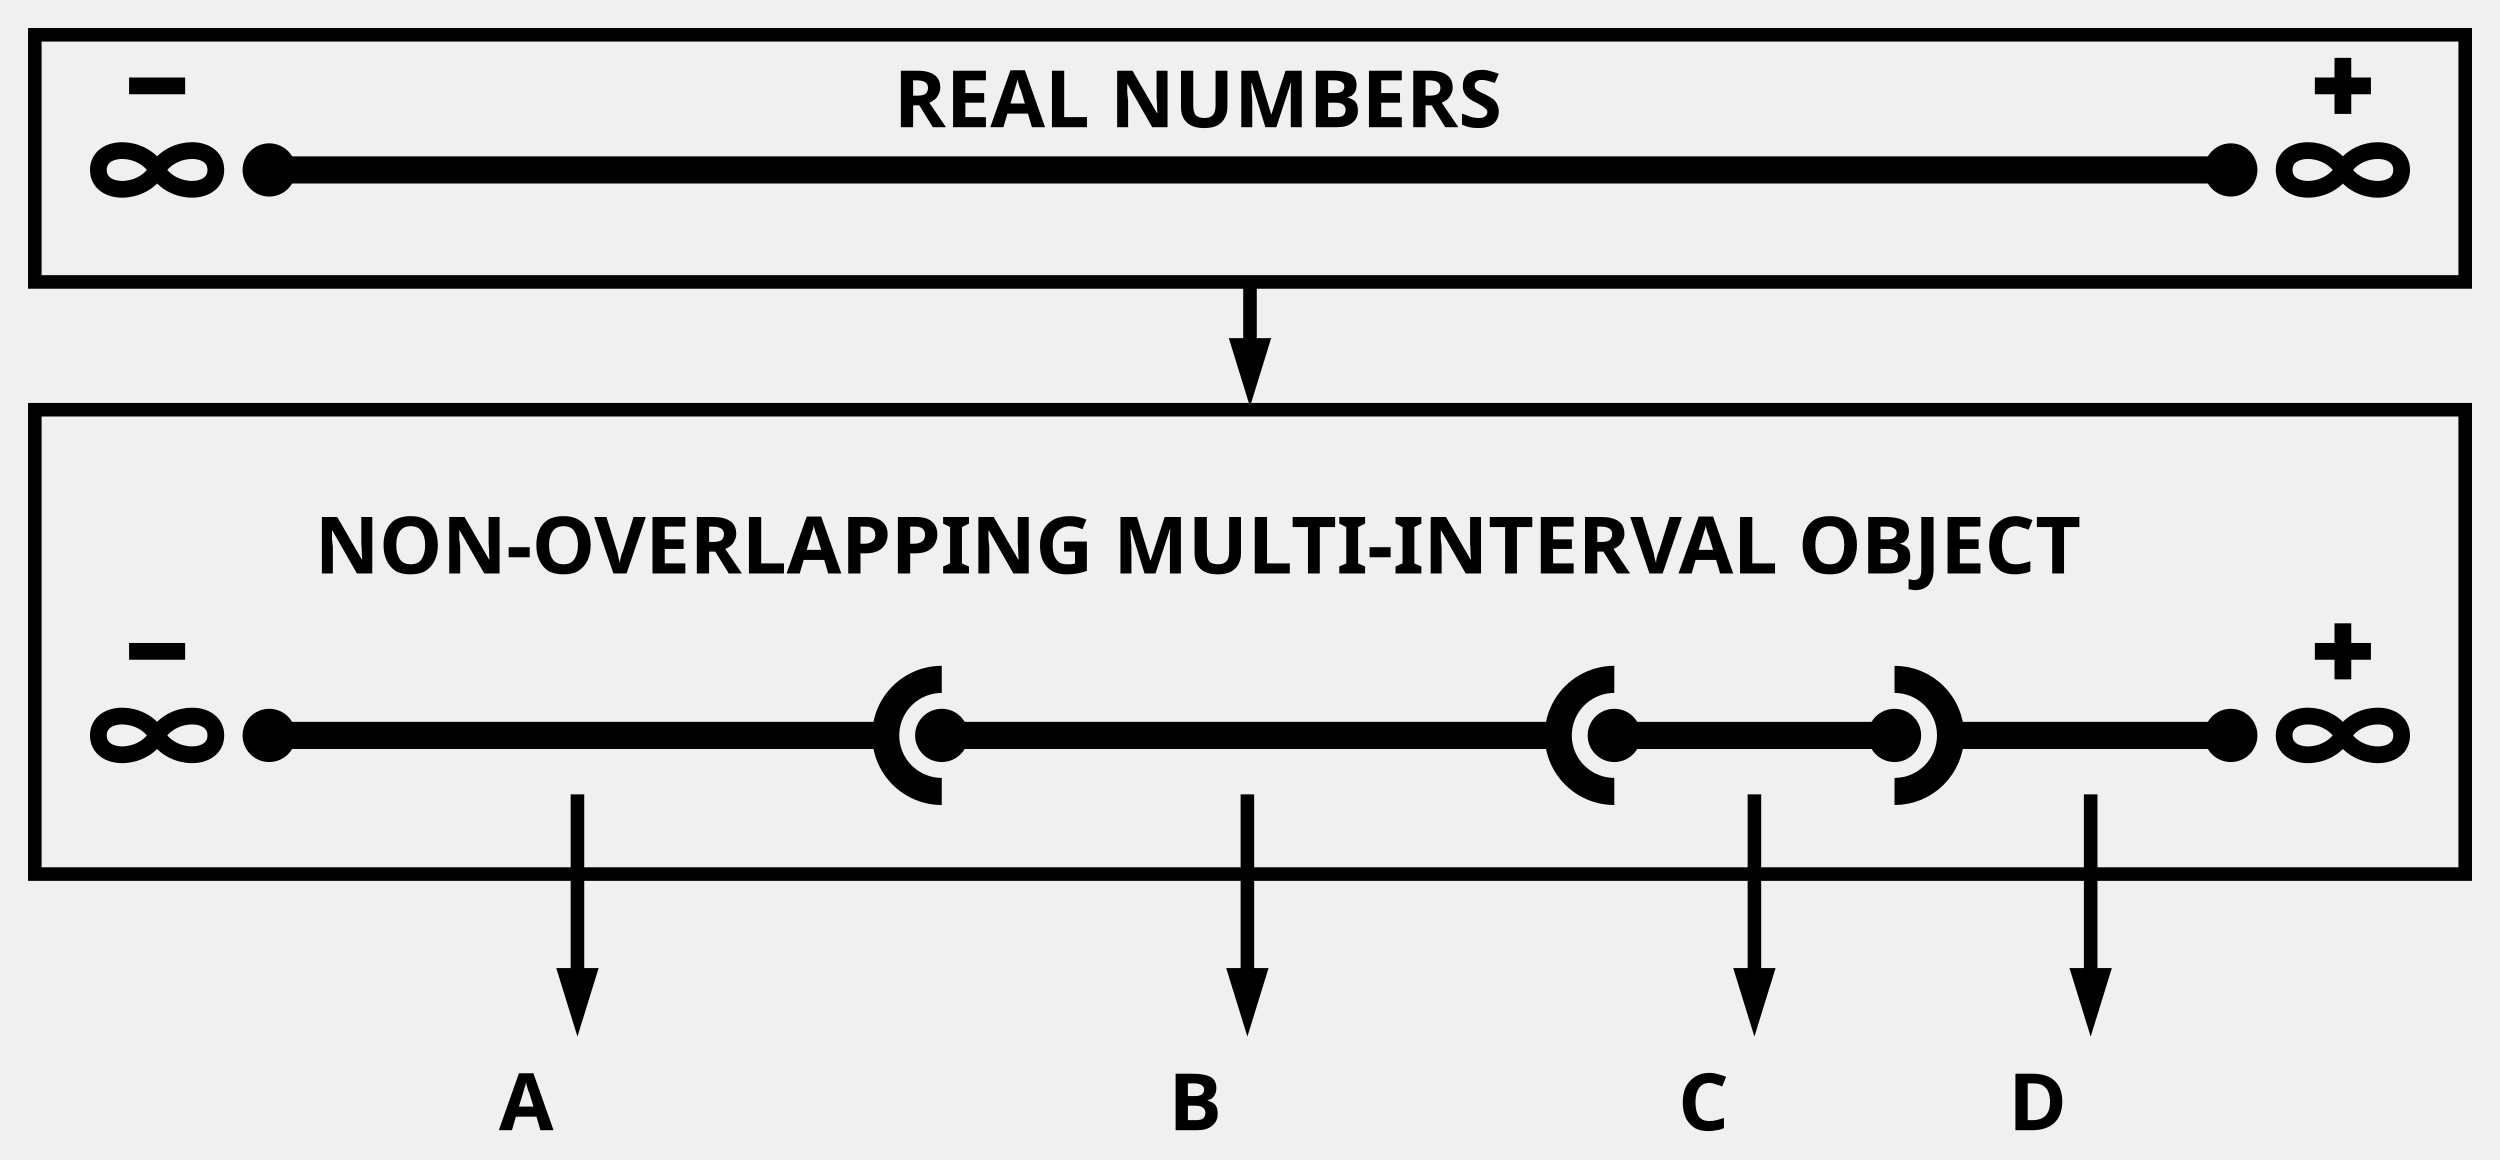
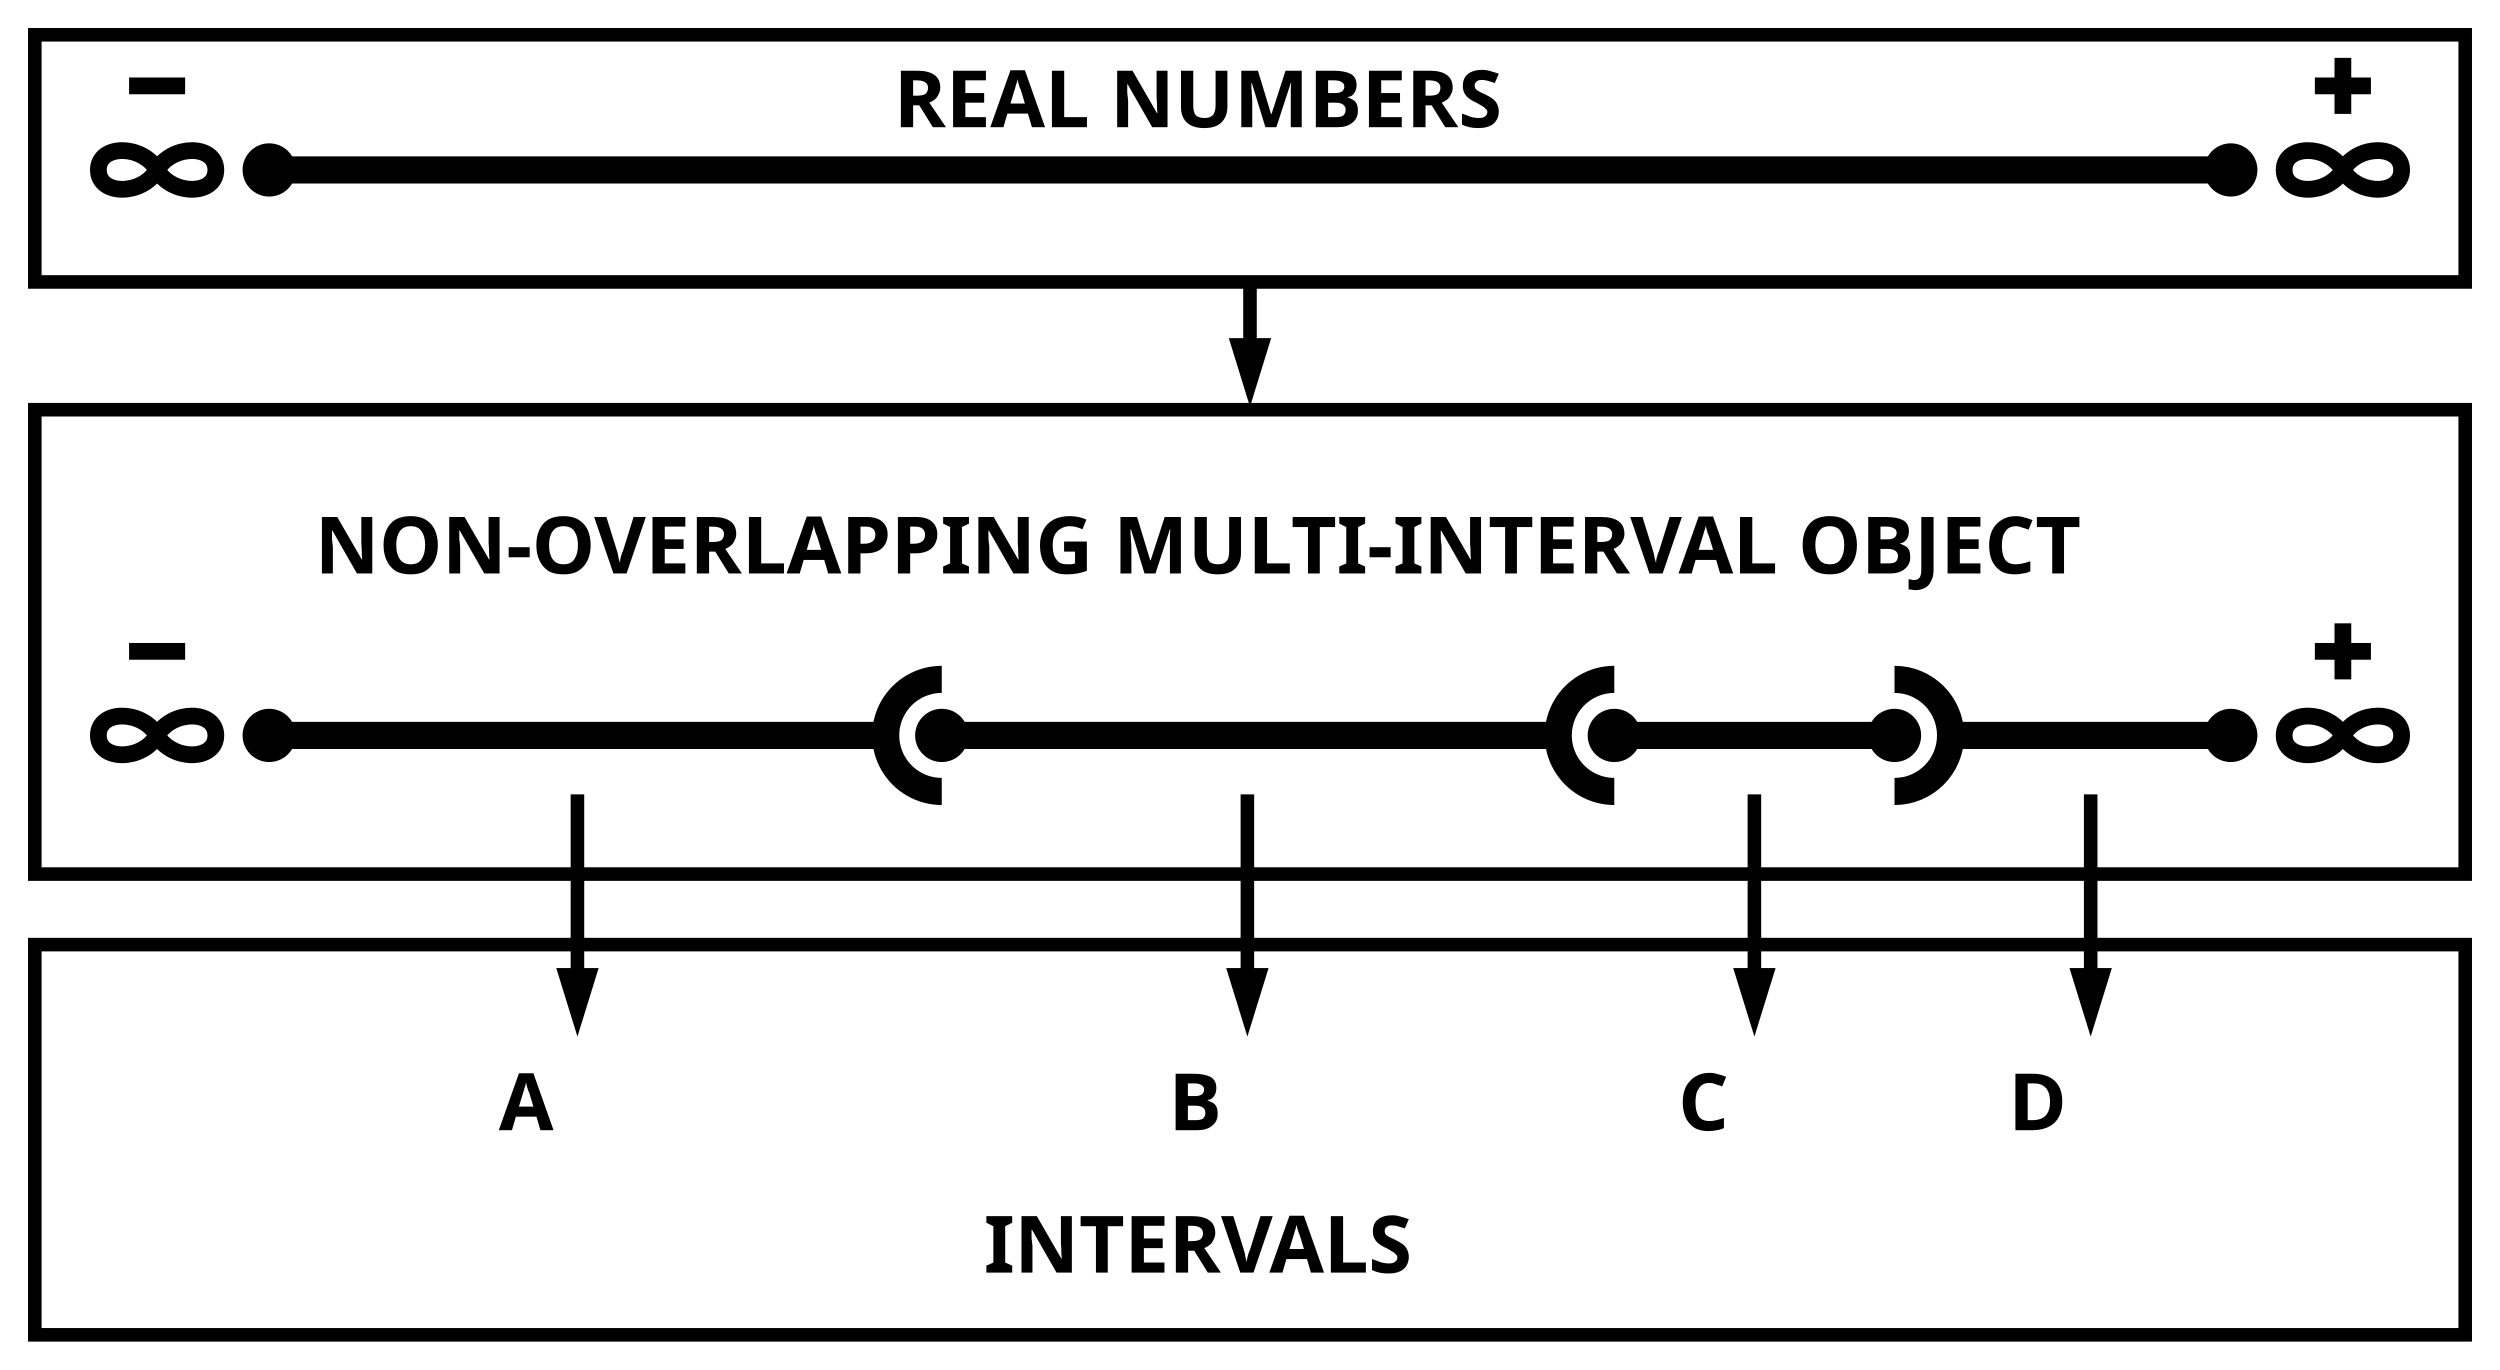
- <svg xmlns="http://www.w3.org/2000/svg" width="89.213mm" height="41.374mm" viewBox="0 0 89.213 41.374" version="1.1" id="svg969">
+ <svg xmlns="http://www.w3.org/2000/svg" width="89.213mm" height="48.875mm" viewBox="0 0 89.213 48.875" version="1.1" id="svg969">
  <defs id="defs963" />
  <g id="layer1" transform="translate(-0.7506659,-261.6874)">
+     <rect style="opacity:1;vector-effect:none;fill:#ffffff;fill-opacity:1;stroke:#b7b7b7;stroke-width:0.484;stroke-linecap:butt;stroke-linejoin:miter;stroke-miterlimit:4;stroke-dasharray:none;stroke-dashoffset:0;stroke-opacity:1" id="rect1665" width="122.653" height="74.272" x="-13.896" y="249.425" />
    <path style="opacity:1;vector-effect:none;fill:none;fill-opacity:1;stroke:#000000;stroke-width:0.968;stroke-linecap:butt;stroke-linejoin:miter;stroke-miterlimit:4;stroke-dasharray:none;stroke-dashoffset:0;stroke-opacity:1" d="M 34.357,287.931 H 56.357" id="path913" />
    <path style="opacity:1;vector-effect:none;fill:none;fill-opacity:1;stroke:#000000;stroke-width:0.968;stroke-linecap:butt;stroke-linejoin:miter;stroke-miterlimit:4;stroke-dasharray:none;stroke-dashoffset:0;stroke-opacity:1" d="M 10.357,287.931 H 32.357" id="path817" />
    <circle style="fill:#000000;fill-opacity:1;stroke:none;stroke-width:0.6;stroke-miterlimit:4;stroke-dasharray:none;stroke-opacity:1" id="path828" cx="34.357" cy="287.931" r="0.95" />
    <path style="opacity:1;vector-effect:none;fill:none;fill-opacity:1;stroke:#000000;stroke-width:0.968;stroke-linecap:butt;stroke-linejoin:miter;stroke-miterlimit:4;stroke-dasharray:none;stroke-dashoffset:0;stroke-opacity:1" id="path824-9" d="m 34.357,289.931 a 2,2 0 0 1 -1.732,-1 2,2 0 0 1 0,-2 2,2 0 0 1 1.732,-1" />
    <path style="opacity:1;vector-effect:none;fill:none;fill-opacity:1;stroke:#000000;stroke-width:0.968;stroke-linecap:butt;stroke-linejoin:miter;stroke-miterlimit:4;stroke-dasharray:none;stroke-dashoffset:0;stroke-opacity:1" d="m 70.357,287.931 h 10" id="path817-9" />
    <path style="fill:none;stroke:#000000;stroke-width:0.598;stroke-linecap:butt;stroke-linejoin:miter;stroke-miterlimit:4;stroke-dasharray:none;stroke-opacity:1" d="m 6.357,287.931 c -0.524,-0.921 -2.096,-0.921 -2.096,0 0,0.921 1.572,0.921 2.096,0 0.524,-0.921 2.096,-0.921 2.096,0 0,0.921 -1.572,0.921 -2.096,0 z" id="path1001" />
    <circle style="fill:#000000;fill-opacity:1;stroke:none;stroke-width:0.6;stroke-miterlimit:4;stroke-dasharray:none;stroke-opacity:1" id="path828-9" cx="10.357" cy="287.931" r="0.95" />
    <circle style="fill:#000000;fill-opacity:1;stroke:none;stroke-width:0.6;stroke-miterlimit:4;stroke-dasharray:none;stroke-opacity:1" id="path828-1" cx="80.357" cy="287.931" r="0.95" />
    <path style="fill:none;stroke:#000000;stroke-width:0.598;stroke-linecap:butt;stroke-linejoin:miter;stroke-miterlimit:4;stroke-dasharray:none;stroke-opacity:1" d="m 84.357,287.931 c -0.524,-0.921 -2.096,-0.921 -2.096,0 0,0.921 1.572,0.921 2.096,0 0.524,-0.921 2.096,-0.921 2.096,0 0,0.921 -1.572,0.921 -2.096,0 z" id="path1001-4" />
    <circle style="fill:#000000;fill-opacity:1;stroke:none;stroke-width:0.6;stroke-miterlimit:4;stroke-dasharray:none;stroke-opacity:1" id="path828-8-4" cx="68.357" cy="287.931" r="0.95" />
    <path style="opacity:1;vector-effect:none;fill:none;fill-opacity:1;stroke:#000000;stroke-width:0.968;stroke-linecap:butt;stroke-linejoin:miter;stroke-miterlimit:4;stroke-dasharray:none;stroke-dashoffset:0;stroke-opacity:1" id="path824-96-9" d="m 68.357,285.931 a 2,2 0 0 1 2,2 2,2 0 0 1 -2,2" />
    <path style="opacity:1;vector-effect:none;fill:none;fill-opacity:1;stroke:#000000;stroke-width:0.968;stroke-linecap:butt;stroke-linejoin:miter;stroke-miterlimit:4;stroke-dasharray:none;stroke-dashoffset:0;stroke-opacity:1" d="m 58.357,287.931 c 0,0 10,0 10,0" id="path1069" />
    <circle style="fill:#000000;fill-opacity:1;stroke:none;stroke-width:0.6;stroke-miterlimit:4;stroke-dasharray:none;stroke-opacity:1" id="path828-5" cx="58.357" cy="287.931" r="0.95" />
    <path style="opacity:1;vector-effect:none;fill:none;fill-opacity:1;stroke:#000000;stroke-width:0.968;stroke-linecap:butt;stroke-linejoin:miter;stroke-miterlimit:4;stroke-dasharray:none;stroke-dashoffset:0;stroke-opacity:1" id="path824-9-0" d="m 58.357,289.931 a 2,2 0 0 1 -1.732,-1 2,2 0 0 1 0,-2 2,2 0 0 1 1.732,-1" />
    <path style="opacity:1;vector-effect:none;fill:none;fill-opacity:1;stroke:#000000;stroke-width:0.598;stroke-linecap:butt;stroke-linejoin:miter;stroke-miterlimit:4;stroke-dasharray:none;stroke-dashoffset:0;stroke-opacity:1" d="m 84.357,285.931 v -2" id="path909" />
    <path style="opacity:1;vector-effect:none;fill:none;fill-opacity:1;stroke:#000000;stroke-width:0.598;stroke-linecap:butt;stroke-linejoin:miter;stroke-miterlimit:4;stroke-dasharray:none;stroke-dashoffset:0;stroke-opacity:1" d="m 83.357,284.931 h 2" id="path911" />
    <path style="opacity:1;vector-effect:none;fill:none;fill-opacity:1;stroke:#000000;stroke-width:0.598;stroke-linecap:butt;stroke-linejoin:miter;stroke-miterlimit:4;stroke-dasharray:none;stroke-dashoffset:0;stroke-opacity:1" d="m 5.357,284.931 h 2" id="path911-1" />
    <text xml:space="preserve" style="font-style:normal;font-variant:normal;font-weight:bold;font-stretch:normal;font-size:2.822px;line-height:1.25;font-family:Merriweather;-inkscape-font-specification:'Merriweather Bold';text-align:center;letter-spacing:0px;word-spacing:0px;text-anchor:middle;fill:#000000;fill-opacity:1;stroke:none;stroke-width:0.265" x="21.356" y="302.021" id="text1554">
      <tspan x="21.356" y="302.021" style="font-style:normal;font-variant:normal;font-weight:bold;font-stretch:normal;font-family:sans-serif;-inkscape-font-specification:'sans-serif Bold';stroke-width:0.265" id="tspan1556">A</tspan>
    </text>
    <text xml:space="preserve" style="font-style:normal;font-variant:normal;font-weight:bold;font-stretch:normal;font-size:2.822px;line-height:1.25;font-family:Merriweather;-inkscape-font-specification:'Merriweather Bold';text-align:center;letter-spacing:0px;word-spacing:0px;text-anchor:middle;fill:#000000;fill-opacity:1;stroke:none;stroke-width:0.265" x="45.233" y="302.021" id="text1554-4">
      <tspan x="45.233" y="302.021" style="font-style:normal;font-variant:normal;font-weight:bold;font-stretch:normal;font-family:sans-serif;-inkscape-font-specification:'sans-serif Bold';stroke-width:0.265" id="tspan1556-1">B</tspan>
    </text>
    <text xml:space="preserve" style="font-style:normal;font-variant:normal;font-weight:bold;font-stretch:normal;font-size:2.822px;line-height:1.25;font-family:Merriweather;-inkscape-font-specification:'Merriweather Bold';text-align:center;letter-spacing:0px;word-spacing:0px;text-anchor:middle;fill:#000000;fill-opacity:1;stroke:none;stroke-width:0.265" x="63.378" y="302.021" id="text1554-9">
      <tspan x="63.378" y="302.021" style="font-style:normal;font-variant:normal;font-weight:bold;font-stretch:normal;font-family:sans-serif;-inkscape-font-specification:'sans-serif Bold';stroke-width:0.265" id="tspan1556-6">C</tspan>
    </text>
    <text xml:space="preserve" style="font-style:normal;font-variant:normal;font-weight:bold;font-stretch:normal;font-size:2.822px;line-height:1.25;font-family:Merriweather;-inkscape-font-specification:'Merriweather Bold';text-align:center;letter-spacing:0px;word-spacing:0px;text-anchor:middle;fill:#000000;fill-opacity:1;stroke:none;stroke-width:0.265" x="75.301" y="302.021" id="text1554-5">
      <tspan x="75.301" y="302.021" style="font-style:normal;font-variant:normal;font-weight:bold;font-stretch:normal;font-family:sans-serif;-inkscape-font-specification:'sans-serif Bold';stroke-width:0.265" id="tspan1556-12">D</tspan>
    </text>
    <g id="g1746" transform="translate(1.28985,6.803571)">
      <path id="path1605" d="m 20.067,283.231 v 7.134" style="opacity:1;vector-effect:none;fill:none;fill-opacity:1;stroke:#000000;stroke-width:0.484;stroke-linecap:butt;stroke-linejoin:miter;stroke-miterlimit:4;stroke-dasharray:none;stroke-dashoffset:0;stroke-opacity:1" />
      <path id="path1611" d="m 20.823,289.43 -0.756,2.446 -0.756,-2.446 z" style="fill:#000000;stroke:none;stroke-width:0.265px;stroke-linecap:butt;stroke-linejoin:miter;stroke-opacity:1" />
    </g>
    <path style="opacity:1;vector-effect:none;fill:none;fill-opacity:1;stroke:#000000;stroke-width:0.968;stroke-linecap:butt;stroke-linejoin:miter;stroke-miterlimit:4;stroke-dasharray:none;stroke-dashoffset:0;stroke-opacity:1" d="m 10.357,267.752 70,10e-6" id="path817-3" />
    <path style="fill:none;stroke:#000000;stroke-width:0.598;stroke-linecap:butt;stroke-linejoin:miter;stroke-miterlimit:4;stroke-dasharray:none;stroke-opacity:1" d="m 6.357,267.752 c -0.524,-0.921 -2.096,-0.921 -2.096,0 0,0.921 1.572,0.921 2.096,0 0.524,-0.921 2.096,-0.921 2.096,0 0,0.921 -1.572,0.921 -2.096,0 z" id="path1001-8" />
    <circle style="fill:#000000;fill-opacity:1;stroke:none;stroke-width:0.6;stroke-miterlimit:4;stroke-dasharray:none;stroke-opacity:1" id="path828-9-0" cx="10.357" cy="267.752" r="0.95" />
    <circle style="fill:#000000;fill-opacity:1;stroke:none;stroke-width:0.6;stroke-miterlimit:4;stroke-dasharray:none;stroke-opacity:1" id="path828-1-9" cx="80.357" cy="267.752" r="0.95" />
    <path style="fill:none;stroke:#000000;stroke-width:0.598;stroke-linecap:butt;stroke-linejoin:miter;stroke-miterlimit:4;stroke-dasharray:none;stroke-opacity:1" d="m 84.357,267.752 c -0.524,-0.921 -2.096,-0.921 -2.096,0 0,0.921 1.572,0.921 2.096,0 0.524,-0.921 2.096,-0.921 2.096,0 0,0.921 -1.572,0.921 -2.096,0 z" id="path1001-4-0" />
    <path style="opacity:1;vector-effect:none;fill:none;fill-opacity:1;stroke:#000000;stroke-width:0.598;stroke-linecap:butt;stroke-linejoin:miter;stroke-miterlimit:4;stroke-dasharray:none;stroke-dashoffset:0;stroke-opacity:1" d="m 84.357,265.752 v -2" id="path909-6" />
    <path style="opacity:1;vector-effect:none;fill:none;fill-opacity:1;stroke:#000000;stroke-width:0.598;stroke-linecap:butt;stroke-linejoin:miter;stroke-miterlimit:4;stroke-dasharray:none;stroke-dashoffset:0;stroke-opacity:1" d="m 83.357,264.752 h 2" id="path911-13" />
    <path style="opacity:1;vector-effect:none;fill:none;fill-opacity:1;stroke:#000000;stroke-width:0.598;stroke-linecap:butt;stroke-linejoin:miter;stroke-miterlimit:4;stroke-dasharray:none;stroke-dashoffset:0;stroke-opacity:1" d="M 5.357,264.752 H 7.357" id="path911-1-4" />
    <text xml:space="preserve" style="font-style:normal;font-variant:normal;font-weight:bold;font-stretch:normal;font-size:2.822px;line-height:1.25;font-family:sans-serif;-inkscape-font-specification:'sans-serif Bold';text-align:center;letter-spacing:0px;word-spacing:0px;text-anchor:middle;fill:#000000;fill-opacity:1;stroke:none;stroke-width:0.265" x="45.332" y="266.228" id="text1742">
      <tspan id="tspan1740" x="45.332" y="266.228" style="font-style:normal;font-variant:normal;font-weight:bold;font-stretch:normal;font-family:sans-serif;-inkscape-font-specification:'sans-serif Bold';stroke-width:0.265">REAL NUMBERS</tspan>
    </text>
    <g id="g1746-8" transform="translate(25.19684,6.803571)">
      <path id="path1605-6" d="m 20.067,283.231 v 7.134" style="opacity:1;vector-effect:none;fill:none;fill-opacity:1;stroke:#000000;stroke-width:0.484;stroke-linecap:butt;stroke-linejoin:miter;stroke-miterlimit:4;stroke-dasharray:none;stroke-dashoffset:0;stroke-opacity:1" />
      <path id="path1611-8" d="m 20.823,289.43 -0.756,2.446 -0.756,-2.446 z" style="fill:#000000;stroke:none;stroke-width:0.265px;stroke-linecap:butt;stroke-linejoin:miter;stroke-opacity:1" />
    </g>
    <g id="g1746-9" transform="translate(43.28985,6.803571)">
      <path id="path1605-0" d="m 20.067,283.231 v 7.134" style="opacity:1;vector-effect:none;fill:none;fill-opacity:1;stroke:#000000;stroke-width:0.484;stroke-linecap:butt;stroke-linejoin:miter;stroke-miterlimit:4;stroke-dasharray:none;stroke-dashoffset:0;stroke-opacity:1" />
      <path id="path1611-4" d="m 20.823,289.43 -0.756,2.446 -0.756,-2.446 z" style="fill:#000000;stroke:none;stroke-width:0.265px;stroke-linecap:butt;stroke-linejoin:miter;stroke-opacity:1" />
    </g>
    <g id="g1746-3" transform="translate(55.28985,6.803571)">
      <path id="path1605-4" d="m 20.067,283.231 v 7.134" style="opacity:1;vector-effect:none;fill:none;fill-opacity:1;stroke:#000000;stroke-width:0.484;stroke-linecap:butt;stroke-linejoin:miter;stroke-miterlimit:4;stroke-dasharray:none;stroke-dashoffset:0;stroke-opacity:1" />
      <path id="path1611-7" d="m 20.823,289.43 -0.756,2.446 -0.756,-2.446 z" style="fill:#000000;stroke:none;stroke-width:0.265px;stroke-linecap:butt;stroke-linejoin:miter;stroke-opacity:1" />
    </g>
    <rect style="opacity:1;vector-effect:none;fill:none;fill-opacity:1;stroke:#000000;stroke-width:0.484;stroke-linecap:butt;stroke-linejoin:miter;stroke-miterlimit:4;stroke-dasharray:none;stroke-dashoffset:0;stroke-opacity:1" id="rect1789" width="86.729" height="8.82" x="1.993" y="262.929" />
    <rect style="opacity:1;vector-effect:none;fill:none;fill-opacity:1;stroke:#000000;stroke-width:0.484;stroke-linecap:butt;stroke-linejoin:miter;stroke-miterlimit:4;stroke-dasharray:none;stroke-dashoffset:0;stroke-opacity:1" id="rect1789-4" width="86.729" height="16.571" x="1.993" y="276.308" />
    <text xml:space="preserve" style="font-style:normal;font-variant:normal;font-weight:bold;font-stretch:normal;font-size:2.822px;line-height:1.25;font-family:sans-serif;-inkscape-font-specification:'sans-serif Bold';text-align:center;letter-spacing:0px;word-spacing:0px;text-anchor:middle;fill:#000000;fill-opacity:1;stroke:none;stroke-width:0.265" x="45.332" y="282.154" id="text1742-6">
      <tspan id="tspan1740-7" x="45.332" y="282.154" style="font-style:normal;font-variant:normal;font-weight:bold;font-stretch:normal;font-family:sans-serif;-inkscape-font-specification:'sans-serif Bold';stroke-width:0.265">NON-OVERLAPPING MULTI-INTERVAL OBJECT</tspan>
    </text>
    <g id="g1746-8-8" transform="translate(25.28985,-15.67535)">
      <path id="path1605-6-2" d="m 20.067,287.388 v 2.976" style="opacity:1;vector-effect:none;fill:none;fill-opacity:1;stroke:#000000;stroke-width:0.484;stroke-linecap:butt;stroke-linejoin:miter;stroke-miterlimit:4;stroke-dasharray:none;stroke-dashoffset:0;stroke-opacity:1" />
      <path id="path1611-8-8" d="m 20.823,289.43 -0.756,2.446 -0.756,-2.446 z" style="fill:#000000;stroke:none;stroke-width:0.265px;stroke-linecap:butt;stroke-linejoin:miter;stroke-opacity:1" />
    </g>
+     <rect style="opacity:1;vector-effect:none;fill:none;fill-opacity:1;stroke:#000000;stroke-width:0.484;stroke-linecap:butt;stroke-linejoin:miter;stroke-miterlimit:4;stroke-dasharray:none;stroke-dashoffset:0;stroke-opacity:1" id="rect1789-4-4" width="86.729" height="13.925" x="1.993" y="295.396" />
+     <text xml:space="preserve" style="font-style:normal;font-variant:normal;font-weight:bold;font-stretch:normal;font-size:2.822px;line-height:1.25;font-family:sans-serif;-inkscape-font-specification:'sans-serif Bold';text-align:center;letter-spacing:0px;word-spacing:0px;text-anchor:middle;fill:#000000;fill-opacity:1;stroke:none;stroke-width:0.265" x="45.332" y="307.101" id="text1742-6-3">
+       <tspan id="tspan1740-7-6" x="45.332" y="307.101" style="font-style:normal;font-variant:normal;font-weight:bold;font-stretch:normal;font-family:sans-serif;-inkscape-font-specification:'sans-serif Bold';stroke-width:0.265">INTERVALS</tspan>
+     </text>
  </g>
+   <g id="layer2" />
</svg>
